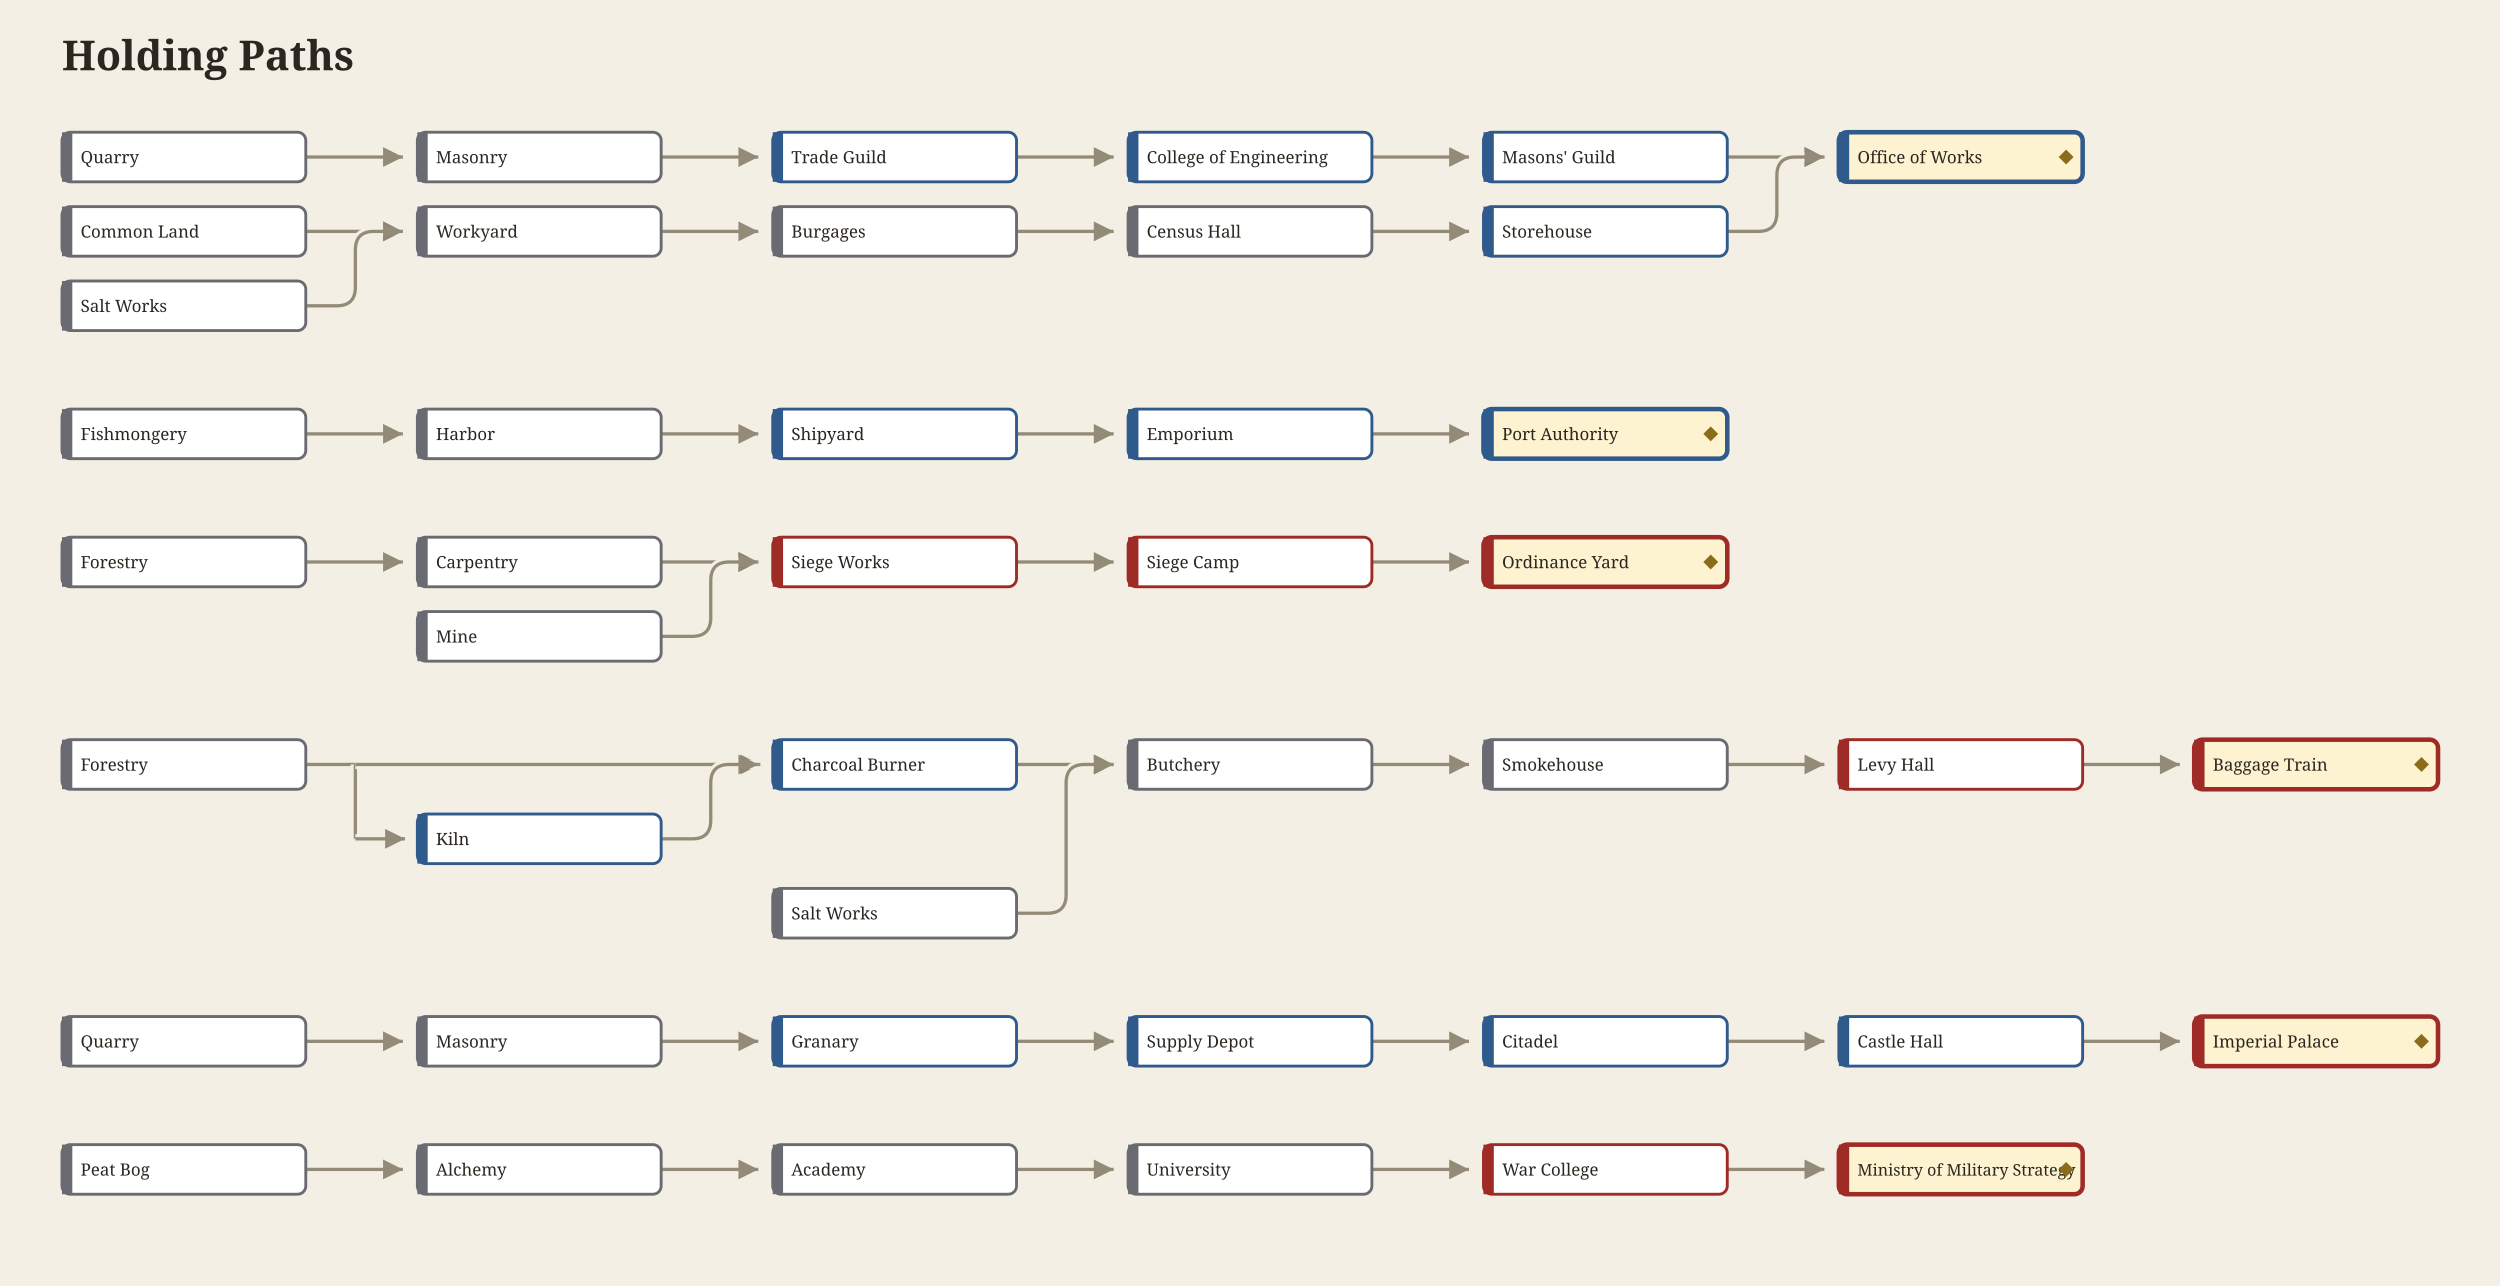
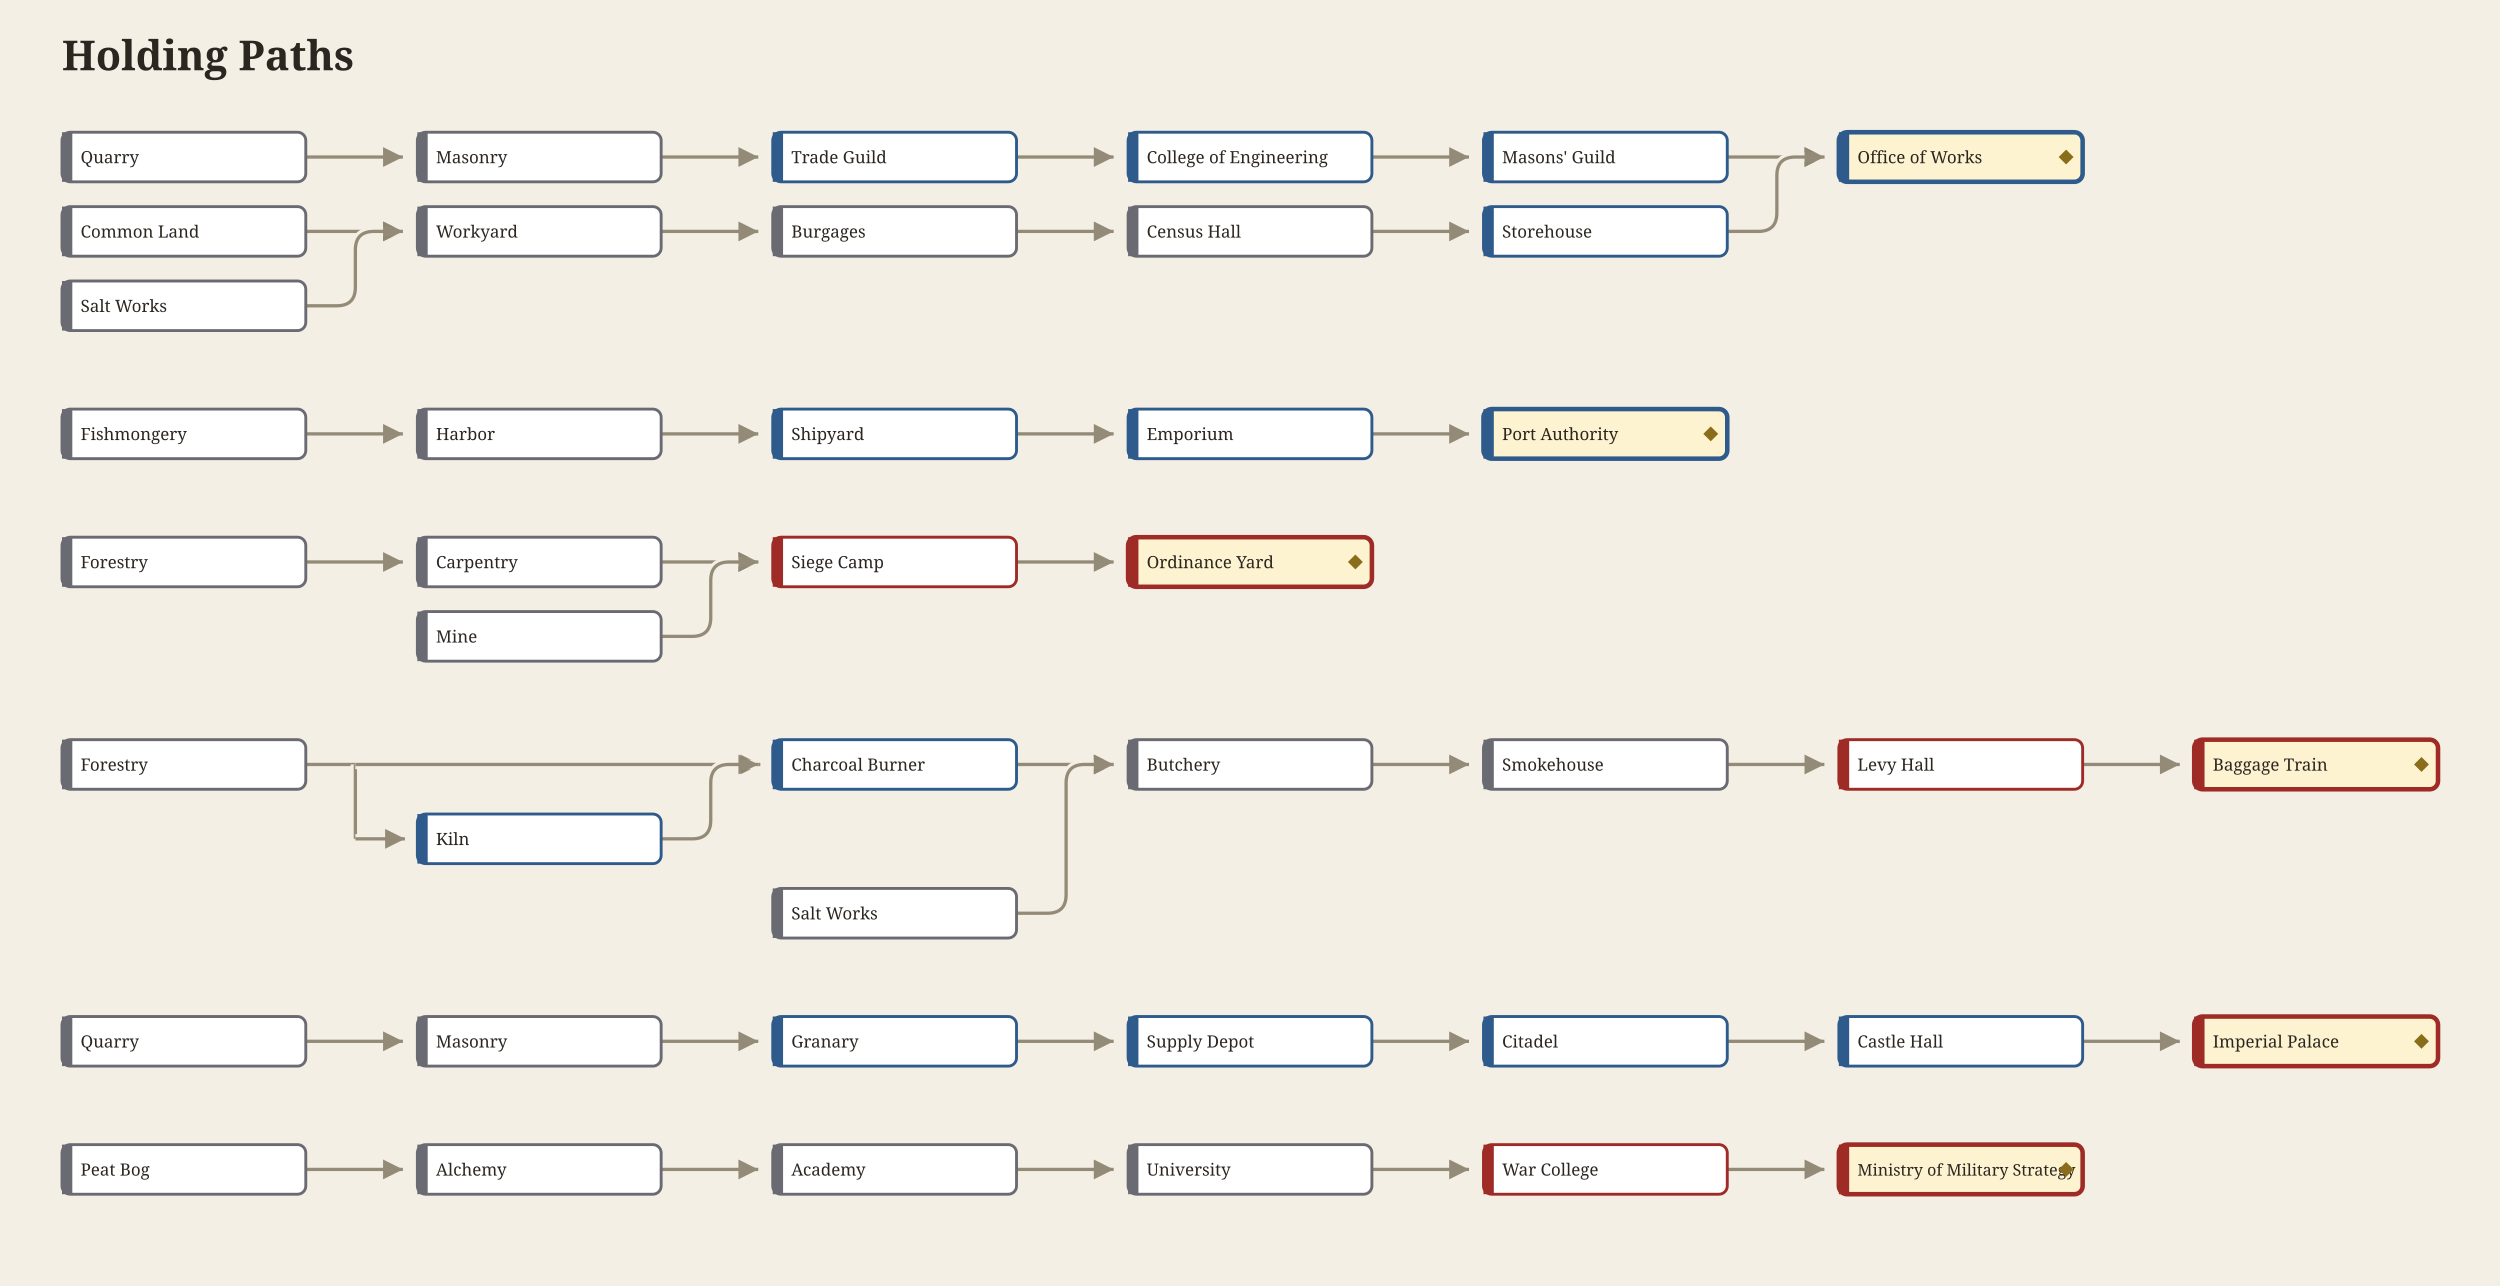
<svg xmlns="http://www.w3.org/2000/svg" width="1210" height="622" viewBox="0 0 1210 622" font-family="Georgia, serif">
  <rect width="1210" height="622" fill="#f4efe4" />
  <defs>
    <marker id="arw-2E5A8C" markerWidth="7" markerHeight="7" refX="6" refY="3" orient="auto">
      <path d="M0,0 L6,3 L0,6 Z" fill="#2E5A8C" />
    </marker>
    <marker id="arw-9E2B25" markerWidth="7" markerHeight="7" refX="6" refY="3" orient="auto">
      <path d="M0,0 L6,3 L0,6 Z" fill="#9E2B25" />
    </marker>
    <marker id="arw-1c9c8c" markerWidth="7" markerHeight="7" refX="6" refY="3" orient="auto">
      <path d="M0,0 L6,3 L0,6 Z" fill="#1c9c8c" />
    </marker>
    <marker id="arw-C6A024" markerWidth="7" markerHeight="7" refX="6" refY="3" orient="auto">
      <path d="M0,0 L6,3 L0,6 Z" fill="#C6A024" />
    </marker>
    <marker id="arw-6A3D8F" markerWidth="7" markerHeight="7" refX="6" refY="3" orient="auto">
      <path d="M0,0 L6,3 L0,6 Z" fill="#6A3D8F" />
    </marker>
    <marker id="arw-CC6A1A" markerWidth="7" markerHeight="7" refX="6" refY="3" orient="auto">
      <path d="M0,0 L6,3 L0,6 Z" fill="#CC6A1A" />
    </marker>
    <marker id="arw-3a7d3a" markerWidth="7" markerHeight="7" refX="6" refY="3" orient="auto">
      <path d="M0,0 L6,3 L0,6 Z" fill="#3a7d3a" />
    </marker>
    <marker id="arw-b5347a" markerWidth="7" markerHeight="7" refX="6" refY="3" orient="auto">
      <path d="M0,0 L6,3 L0,6 Z" fill="#b5347a" />
    </marker>
    <marker id="arw-2b6f9e" markerWidth="7" markerHeight="7" refX="6" refY="3" orient="auto">
      <path d="M0,0 L6,3 L0,6 Z" fill="#2b6f9e" />
    </marker>
    <marker id="arw-8a6d1a" markerWidth="7" markerHeight="7" refX="6" refY="3" orient="auto">
      <path d="M0,0 L6,3 L0,6 Z" fill="#8a6d1a" />
    </marker>
    <marker id="arw-5f5647" markerWidth="7" markerHeight="7" refX="6" refY="3" orient="auto">
      <path d="M0,0 L6,3 L0,6 Z" fill="#5f5647" />
    </marker>
    <marker id="arw-7a2ea0" markerWidth="7" markerHeight="7" refX="6" refY="3" orient="auto">
      <path d="M0,0 L6,3 L0,6 Z" fill="#7a2ea0" />
    </marker>
    <marker id="arw-0f8a7e" markerWidth="7" markerHeight="7" refX="6" refY="3" orient="auto">
      <path d="M0,0 L6,3 L0,6 Z" fill="#0f8a7e" />
    </marker>
    <marker id="arw-a83232" markerWidth="7" markerHeight="7" refX="6" refY="3" orient="auto">
      <path d="M0,0 L6,3 L0,6 Z" fill="#a83232" />
    </marker>
    <marker id="arw-8f8672" markerWidth="7" markerHeight="7" refX="6" refY="3" orient="auto">
      <path d="M0,0 L6,3 L0,6 Z" fill="#8f8672" />
    </marker>
  </defs>
  <text x="30" y="34" font-size="20" font-weight="bold" fill="#2b2620">Holding Paths</text>
  <path d="M148,76 L195,76" fill="none" stroke="#f4efe4" stroke-width="4.6" opacity="1" />
  <path d="M148,76 L195,76" fill="none" stroke="#8f8672" stroke-width="1.6" opacity="0.95" marker-end="url(#arw-8f8672)" />
  <path d="M148,112 L195,112" fill="none" stroke="#f4efe4" stroke-width="4.6" opacity="1" />
  <path d="M148,112 L195,112" fill="none" stroke="#8f8672" stroke-width="1.6" opacity="0.95" marker-end="url(#arw-8f8672)" />
  <path d="M148,148 L163,148 Q172,148 172,139 L172,121 Q172,112 181,112 L195,112" fill="none" stroke="#f4efe4" stroke-width="4.6" opacity="1" />
  <path d="M148,148 L163,148 Q172,148 172,139 L172,121 Q172,112 181,112 L195,112" fill="none" stroke="#8f8672" stroke-width="1.6" opacity="0.95" marker-end="url(#arw-8f8672)" />
  <path d="M320,76 L367,76" fill="none" stroke="#f4efe4" stroke-width="4.6" opacity="1" />
  <path d="M320,76 L367,76" fill="none" stroke="#8f8672" stroke-width="1.6" opacity="0.95" marker-end="url(#arw-8f8672)" />
  <path d="M320,112 L367,112" fill="none" stroke="#f4efe4" stroke-width="4.6" opacity="1" />
  <path d="M320,112 L367,112" fill="none" stroke="#8f8672" stroke-width="1.6" opacity="0.95" marker-end="url(#arw-8f8672)" />
  <path d="M492,76 L539,76" fill="none" stroke="#f4efe4" stroke-width="4.6" opacity="1" />
  <path d="M492,76 L539,76" fill="none" stroke="#8f8672" stroke-width="1.6" opacity="0.95" marker-end="url(#arw-8f8672)" />
  <path d="M492,112 L539,112" fill="none" stroke="#f4efe4" stroke-width="4.6" opacity="1" />
  <path d="M492,112 L539,112" fill="none" stroke="#8f8672" stroke-width="1.6" opacity="0.95" marker-end="url(#arw-8f8672)" />
  <path d="M664,76 L711,76" fill="none" stroke="#f4efe4" stroke-width="4.6" opacity="1" />
  <path d="M664,76 L711,76" fill="none" stroke="#8f8672" stroke-width="1.6" opacity="0.95" marker-end="url(#arw-8f8672)" />
  <path d="M664,112 L711,112" fill="none" stroke="#f4efe4" stroke-width="4.6" opacity="1" />
  <path d="M664,112 L711,112" fill="none" stroke="#8f8672" stroke-width="1.6" opacity="0.95" marker-end="url(#arw-8f8672)" />
  <path d="M836,76 L883,76" fill="none" stroke="#f4efe4" stroke-width="4.6" opacity="1" />
  <path d="M836,76 L883,76" fill="none" stroke="#8f8672" stroke-width="1.6" opacity="0.95" marker-end="url(#arw-8f8672)" />
  <path d="M836,112 L851,112 Q860,112 860,103 L860,85 Q860,76 869,76 L883,76" fill="none" stroke="#f4efe4" stroke-width="4.6" opacity="1" />
  <path d="M836,112 L851,112 Q860,112 860,103 L860,85 Q860,76 869,76 L883,76" fill="none" stroke="#8f8672" stroke-width="1.6" opacity="0.95" marker-end="url(#arw-8f8672)" />
  <rect x="30" y="64" width="118" height="24" rx="4" fill="#ffffff" stroke="#6a6a72" stroke-width="1.4" />
  <rect x="30" y="64" width="5" height="24" fill="#6a6a72" />
  <text x="39" y="79" font-size="8.2" fill="#2b2620">Quarry</text>
  <rect x="30" y="100" width="118" height="24" rx="4" fill="#ffffff" stroke="#6a6a72" stroke-width="1.4" />
  <rect x="30" y="100" width="5" height="24" fill="#6a6a72" />
  <text x="39" y="115" font-size="8.2" fill="#2b2620">Common Land</text>
  <rect x="30" y="136" width="118" height="24" rx="4" fill="#ffffff" stroke="#6a6a72" stroke-width="1.4" />
  <rect x="30" y="136" width="5" height="24" fill="#6a6a72" />
  <text x="39" y="151" font-size="8.2" fill="#2b2620">Salt Works</text>
  <rect x="202" y="64" width="118" height="24" rx="4" fill="#ffffff" stroke="#6a6a72" stroke-width="1.4" />
  <rect x="202" y="64" width="5" height="24" fill="#6a6a72" />
  <text x="211" y="79" font-size="8.2" fill="#2b2620">Masonry</text>
  <rect x="202" y="100" width="118" height="24" rx="4" fill="#ffffff" stroke="#6a6a72" stroke-width="1.4" />
  <rect x="202" y="100" width="5" height="24" fill="#6a6a72" />
  <text x="211" y="115" font-size="8.2" fill="#2b2620">Workyard</text>
  <rect x="374" y="64" width="118" height="24" rx="4" fill="#ffffff" stroke="#2E5A8C" stroke-width="1.4" />
  <rect x="374" y="64" width="5" height="24" fill="#2E5A8C" />
  <text x="383" y="79" font-size="8.2" fill="#2b2620">Trade Guild</text>
  <rect x="374" y="100" width="118" height="24" rx="4" fill="#ffffff" stroke="#6a6a72" stroke-width="1.4" />
  <rect x="374" y="100" width="5" height="24" fill="#6a6a72" />
  <text x="383" y="115" font-size="8.2" fill="#2b2620">Burgages</text>
  <rect x="546" y="64" width="118" height="24" rx="4" fill="#ffffff" stroke="#2E5A8C" stroke-width="1.4" />
  <rect x="546" y="64" width="5" height="24" fill="#2E5A8C" />
  <text x="555" y="79" font-size="8.2" fill="#2b2620">College of Engineering</text>
  <rect x="546" y="100" width="118" height="24" rx="4" fill="#ffffff" stroke="#6a6a72" stroke-width="1.4" />
  <rect x="546" y="100" width="5" height="24" fill="#6a6a72" />
  <text x="555" y="115" font-size="8.2" fill="#2b2620">Census Hall</text>
  <rect x="718" y="64" width="118" height="24" rx="4" fill="#ffffff" stroke="#2E5A8C" stroke-width="1.4" />
  <rect x="718" y="64" width="5" height="24" fill="#2E5A8C" />
  <text x="727" y="79" font-size="8.2" fill="#2b2620">Masons' Guild</text>
  <rect x="718" y="100" width="118" height="24" rx="4" fill="#ffffff" stroke="#2E5A8C" stroke-width="1.4" />
  <rect x="718" y="100" width="5" height="24" fill="#2E5A8C" />
  <text x="727" y="115" font-size="8.2" fill="#2b2620">Storehouse</text>
  <rect x="890" y="64" width="118" height="24" rx="4" fill="#fdf3d0" stroke="#2E5A8C" stroke-width="2.2" />
  <rect x="890" y="64" width="5" height="24" fill="#2E5A8C" />
  <text x="899" y="79" font-size="8.2" fill="#2b2620">Office of Works</text>
  <polygon points="1000.0,72.4 1003.6,76.0 1000.0,79.6 996.4,76.0" fill="#8a6d1a" />
  <path d="M148,210 L195,210" fill="none" stroke="#f4efe4" stroke-width="4.6" opacity="1" />
  <path d="M148,210 L195,210" fill="none" stroke="#8f8672" stroke-width="1.6" opacity="0.95" marker-end="url(#arw-8f8672)" />
  <path d="M320,210 L367,210" fill="none" stroke="#f4efe4" stroke-width="4.6" opacity="1" />
  <path d="M320,210 L367,210" fill="none" stroke="#8f8672" stroke-width="1.6" opacity="0.95" marker-end="url(#arw-8f8672)" />
  <path d="M492,210 L539,210" fill="none" stroke="#f4efe4" stroke-width="4.6" opacity="1" />
  <path d="M492,210 L539,210" fill="none" stroke="#8f8672" stroke-width="1.6" opacity="0.95" marker-end="url(#arw-8f8672)" />
  <path d="M664,210 L711,210" fill="none" stroke="#f4efe4" stroke-width="4.6" opacity="1" />
  <path d="M664,210 L711,210" fill="none" stroke="#8f8672" stroke-width="1.6" opacity="0.95" marker-end="url(#arw-8f8672)" />
  <rect x="30" y="198" width="118" height="24" rx="4" fill="#ffffff" stroke="#6a6a72" stroke-width="1.4" />
  <rect x="30" y="198" width="5" height="24" fill="#6a6a72" />
  <text x="39" y="213" font-size="8.2" fill="#2b2620">Fishmongery</text>
  <rect x="202" y="198" width="118" height="24" rx="4" fill="#ffffff" stroke="#6a6a72" stroke-width="1.4" />
  <rect x="202" y="198" width="5" height="24" fill="#6a6a72" />
  <text x="211" y="213" font-size="8.2" fill="#2b2620">Harbor</text>
  <rect x="374" y="198" width="118" height="24" rx="4" fill="#ffffff" stroke="#2E5A8C" stroke-width="1.4" />
  <rect x="374" y="198" width="5" height="24" fill="#2E5A8C" />
  <text x="383" y="213" font-size="8.2" fill="#2b2620">Shipyard</text>
  <rect x="546" y="198" width="118" height="24" rx="4" fill="#ffffff" stroke="#2E5A8C" stroke-width="1.4" />
  <rect x="546" y="198" width="5" height="24" fill="#2E5A8C" />
  <text x="555" y="213" font-size="8.2" fill="#2b2620">Emporium</text>
  <rect x="718" y="198" width="118" height="24" rx="4" fill="#fdf3d0" stroke="#2E5A8C" stroke-width="2.2" />
  <rect x="718" y="198" width="5" height="24" fill="#2E5A8C" />
  <text x="727" y="213" font-size="8.2" fill="#2b2620">Port Authority</text>
  <polygon points="828.0,206.4 831.6,210.0 828.0,213.6 824.4,210.0" fill="#8a6d1a" />
  <path d="M148,272 L195,272" fill="none" stroke="#f4efe4" stroke-width="4.6" opacity="1" />
  <path d="M148,272 L195,272" fill="none" stroke="#8f8672" stroke-width="1.6" opacity="0.95" marker-end="url(#arw-8f8672)" />
  <path d="M320,272 L367,272" fill="none" stroke="#f4efe4" stroke-width="4.6" opacity="1" />
  <path d="M320,272 L367,272" fill="none" stroke="#8f8672" stroke-width="1.6" opacity="0.95" marker-end="url(#arw-8f8672)" />
  <path d="M320,308 L335,308 Q344,308 344,299 L344,281 Q344,272 353,272 L367,272" fill="none" stroke="#f4efe4" stroke-width="4.6" opacity="1" />
  <path d="M320,308 L335,308 Q344,308 344,299 L344,281 Q344,272 353,272 L367,272" fill="none" stroke="#8f8672" stroke-width="1.6" opacity="0.95" marker-end="url(#arw-8f8672)" />
  <path d="M492,272 L539,272" fill="none" stroke="#f4efe4" stroke-width="4.6" opacity="1" />
  <path d="M492,272 L539,272" fill="none" stroke="#8f8672" stroke-width="1.6" opacity="0.95" marker-end="url(#arw-8f8672)" />
-   <path d="M664,272 L711,272" fill="none" stroke="#f4efe4" stroke-width="4.6" opacity="1" />
-   <path d="M664,272 L711,272" fill="none" stroke="#8f8672" stroke-width="1.6" opacity="0.95" marker-end="url(#arw-8f8672)" />
  <rect x="30" y="260" width="118" height="24" rx="4" fill="#ffffff" stroke="#6a6a72" stroke-width="1.4" />
  <rect x="30" y="260" width="5" height="24" fill="#6a6a72" />
  <text x="39" y="275" font-size="8.2" fill="#2b2620">Forestry</text>
  <rect x="202" y="260" width="118" height="24" rx="4" fill="#ffffff" stroke="#6a6a72" stroke-width="1.4" />
  <rect x="202" y="260" width="5" height="24" fill="#6a6a72" />
  <text x="211" y="275" font-size="8.2" fill="#2b2620">Carpentry</text>
  <rect x="202" y="296" width="118" height="24" rx="4" fill="#ffffff" stroke="#6a6a72" stroke-width="1.4" />
  <rect x="202" y="296" width="5" height="24" fill="#6a6a72" />
  <text x="211" y="311" font-size="8.2" fill="#2b2620">Mine</text>
  <rect x="374" y="260" width="118" height="24" rx="4" fill="#ffffff" stroke="#9E2B25" stroke-width="1.4" />
  <rect x="374" y="260" width="5" height="24" fill="#9E2B25" />
-   <text x="383" y="275" font-size="8.2" fill="#2b2620">Siege Works</text>
-   <rect x="546" y="260" width="118" height="24" rx="4" fill="#ffffff" stroke="#9E2B25" stroke-width="1.4" />
+   <text x="383" y="275" font-size="8.2" fill="#2b2620">Siege Camp</text>
+   <rect x="546" y="260" width="118" height="24" rx="4" fill="#fdf3d0" stroke="#9E2B25" stroke-width="2.2" />
  <rect x="546" y="260" width="5" height="24" fill="#9E2B25" />
-   <text x="555" y="275" font-size="8.2" fill="#2b2620">Siege Camp</text>
-   <rect x="718" y="260" width="118" height="24" rx="4" fill="#fdf3d0" stroke="#9E2B25" stroke-width="2.2" />
-   <rect x="718" y="260" width="5" height="24" fill="#9E2B25" />
-   <text x="727" y="275" font-size="8.2" fill="#2b2620">Ordinance Yard</text>
-   <polygon points="828.0,268.4 831.6,272.0 828.0,275.6 824.4,272.0" fill="#8a6d1a" />
+   <text x="555" y="275" font-size="8.2" fill="#2b2620">Ordinance Yard</text>
+   <polygon points="656.0,268.4 659.6,272.0 656.0,275.6 652.4,272.0" fill="#8a6d1a" />
  <path d="M148,370 L172,370" fill="none" stroke="#f4efe4" stroke-width="4.6" opacity="1" />
  <path d="M148,370 L172,370" fill="none" stroke="#8f8672" stroke-width="1.6" opacity="0.95" />
  <path d="M172,370 L172,406" fill="none" stroke="#f4efe4" stroke-width="4.6" opacity="1" />
  <path d="M172,370 L172,406" fill="none" stroke="#8f8672" stroke-width="1.6" opacity="0.95" />
  <path d="M172,370 L368,370" fill="none" stroke="#f4efe4" stroke-width="4.6" opacity="1" />
  <path d="M172,370 L368,370" fill="none" stroke="#8f8672" stroke-width="1.6" opacity="0.95" marker-end="url(#arw-8f8672)" />
  <path d="M172,406 L196,406" fill="none" stroke="#f4efe4" stroke-width="4.6" opacity="1" />
  <path d="M172,406 L196,406" fill="none" stroke="#8f8672" stroke-width="1.6" opacity="0.95" marker-end="url(#arw-8f8672)" />
  <path d="M320,406 L335,406 Q344,406 344,397 L344,379 Q344,370 353,370 L367,370" fill="none" stroke="#f4efe4" stroke-width="4.6" opacity="1" />
  <path d="M320,406 L335,406 Q344,406 344,397 L344,379 Q344,370 353,370 L367,370" fill="none" stroke="#8f8672" stroke-width="1.6" opacity="0.95" marker-end="url(#arw-8f8672)" />
  <path d="M492,370 L539,370" fill="none" stroke="#f4efe4" stroke-width="4.6" opacity="1" />
  <path d="M492,370 L539,370" fill="none" stroke="#8f8672" stroke-width="1.6" opacity="0.95" marker-end="url(#arw-8f8672)" />
  <path d="M492,442 L507,442 Q516,442 516,433 L516,379 Q516,370 525,370 L539,370" fill="none" stroke="#f4efe4" stroke-width="4.6" opacity="1" />
  <path d="M492,442 L507,442 Q516,442 516,433 L516,379 Q516,370 525,370 L539,370" fill="none" stroke="#8f8672" stroke-width="1.6" opacity="0.95" marker-end="url(#arw-8f8672)" />
  <path d="M664,370 L711,370" fill="none" stroke="#f4efe4" stroke-width="4.6" opacity="1" />
  <path d="M664,370 L711,370" fill="none" stroke="#8f8672" stroke-width="1.6" opacity="0.95" marker-end="url(#arw-8f8672)" />
  <path d="M836,370 L883,370" fill="none" stroke="#f4efe4" stroke-width="4.6" opacity="1" />
  <path d="M836,370 L883,370" fill="none" stroke="#8f8672" stroke-width="1.6" opacity="0.95" marker-end="url(#arw-8f8672)" />
  <path d="M1008,370 L1055,370" fill="none" stroke="#f4efe4" stroke-width="4.6" opacity="1" />
  <path d="M1008,370 L1055,370" fill="none" stroke="#8f8672" stroke-width="1.6" opacity="0.95" marker-end="url(#arw-8f8672)" />
  <rect x="30" y="358" width="118" height="24" rx="4" fill="#ffffff" stroke="#6a6a72" stroke-width="1.4" />
  <rect x="30" y="358" width="5" height="24" fill="#6a6a72" />
  <text x="39" y="373" font-size="8.2" fill="#2b2620">Forestry</text>
  <rect x="202" y="394" width="118" height="24" rx="4" fill="#ffffff" stroke="#2E5A8C" stroke-width="1.4" />
  <rect x="202" y="394" width="5" height="24" fill="#2E5A8C" />
  <text x="211" y="409" font-size="8.2" fill="#2b2620">Kiln</text>
  <rect x="374" y="358" width="118" height="24" rx="4" fill="#ffffff" stroke="#2E5A8C" stroke-width="1.4" />
  <rect x="374" y="358" width="5" height="24" fill="#2E5A8C" />
  <text x="383" y="373" font-size="8.2" fill="#2b2620">Charcoal Burner</text>
  <rect x="374" y="430" width="118" height="24" rx="4" fill="#ffffff" stroke="#6a6a72" stroke-width="1.4" />
  <rect x="374" y="430" width="5" height="24" fill="#6a6a72" />
  <text x="383" y="445" font-size="8.2" fill="#2b2620">Salt Works</text>
  <rect x="546" y="358" width="118" height="24" rx="4" fill="#ffffff" stroke="#6a6a72" stroke-width="1.4" />
  <rect x="546" y="358" width="5" height="24" fill="#6a6a72" />
  <text x="555" y="373" font-size="8.2" fill="#2b2620">Butchery</text>
  <rect x="718" y="358" width="118" height="24" rx="4" fill="#ffffff" stroke="#6a6a72" stroke-width="1.4" />
  <rect x="718" y="358" width="5" height="24" fill="#6a6a72" />
  <text x="727" y="373" font-size="8.2" fill="#2b2620">Smokehouse</text>
  <rect x="890" y="358" width="118" height="24" rx="4" fill="#ffffff" stroke="#9E2B25" stroke-width="1.4" />
  <rect x="890" y="358" width="5" height="24" fill="#9E2B25" />
  <text x="899" y="373" font-size="8.2" fill="#2b2620">Levy Hall</text>
  <rect x="1062" y="358" width="118" height="24" rx="4" fill="#fdf3d0" stroke="#9E2B25" stroke-width="2.2" />
  <rect x="1062" y="358" width="5" height="24" fill="#9E2B25" />
  <text x="1071" y="373" font-size="8.2" fill="#2b2620">Baggage Train</text>
  <polygon points="1172.0,366.4 1175.6,370.0 1172.0,373.6 1168.4,370.0" fill="#8a6d1a" />
  <path d="M148,504 L195,504" fill="none" stroke="#f4efe4" stroke-width="4.6" opacity="1" />
  <path d="M148,504 L195,504" fill="none" stroke="#8f8672" stroke-width="1.6" opacity="0.95" marker-end="url(#arw-8f8672)" />
  <path d="M320,504 L367,504" fill="none" stroke="#f4efe4" stroke-width="4.6" opacity="1" />
  <path d="M320,504 L367,504" fill="none" stroke="#8f8672" stroke-width="1.6" opacity="0.95" marker-end="url(#arw-8f8672)" />
  <path d="M492,504 L539,504" fill="none" stroke="#f4efe4" stroke-width="4.6" opacity="1" />
  <path d="M492,504 L539,504" fill="none" stroke="#8f8672" stroke-width="1.6" opacity="0.95" marker-end="url(#arw-8f8672)" />
  <path d="M664,504 L711,504" fill="none" stroke="#f4efe4" stroke-width="4.6" opacity="1" />
  <path d="M664,504 L711,504" fill="none" stroke="#8f8672" stroke-width="1.6" opacity="0.95" marker-end="url(#arw-8f8672)" />
  <path d="M836,504 L883,504" fill="none" stroke="#f4efe4" stroke-width="4.6" opacity="1" />
  <path d="M836,504 L883,504" fill="none" stroke="#8f8672" stroke-width="1.6" opacity="0.95" marker-end="url(#arw-8f8672)" />
  <path d="M1008,504 L1055,504" fill="none" stroke="#f4efe4" stroke-width="4.6" opacity="1" />
  <path d="M1008,504 L1055,504" fill="none" stroke="#8f8672" stroke-width="1.6" opacity="0.95" marker-end="url(#arw-8f8672)" />
  <rect x="30" y="492" width="118" height="24" rx="4" fill="#ffffff" stroke="#6a6a72" stroke-width="1.4" />
  <rect x="30" y="492" width="5" height="24" fill="#6a6a72" />
  <text x="39" y="507" font-size="8.2" fill="#2b2620">Quarry</text>
  <rect x="202" y="492" width="118" height="24" rx="4" fill="#ffffff" stroke="#6a6a72" stroke-width="1.4" />
  <rect x="202" y="492" width="5" height="24" fill="#6a6a72" />
  <text x="211" y="507" font-size="8.2" fill="#2b2620">Masonry</text>
  <rect x="374" y="492" width="118" height="24" rx="4" fill="#ffffff" stroke="#2E5A8C" stroke-width="1.4" />
  <rect x="374" y="492" width="5" height="24" fill="#2E5A8C" />
  <text x="383" y="507" font-size="8.2" fill="#2b2620">Granary</text>
  <rect x="546" y="492" width="118" height="24" rx="4" fill="#ffffff" stroke="#2E5A8C" stroke-width="1.4" />
  <rect x="546" y="492" width="5" height="24" fill="#2E5A8C" />
  <text x="555" y="507" font-size="8.2" fill="#2b2620">Supply Depot</text>
  <rect x="718" y="492" width="118" height="24" rx="4" fill="#ffffff" stroke="#2E5A8C" stroke-width="1.4" />
  <rect x="718" y="492" width="5" height="24" fill="#2E5A8C" />
  <text x="727" y="507" font-size="8.2" fill="#2b2620">Citadel</text>
  <rect x="890" y="492" width="118" height="24" rx="4" fill="#ffffff" stroke="#2E5A8C" stroke-width="1.4" />
  <rect x="890" y="492" width="5" height="24" fill="#2E5A8C" />
  <text x="899" y="507" font-size="8.2" fill="#2b2620">Castle Hall</text>
  <rect x="1062" y="492" width="118" height="24" rx="4" fill="#fdf3d0" stroke="#9E2B25" stroke-width="2.2" />
  <rect x="1062" y="492" width="5" height="24" fill="#9E2B25" />
  <text x="1071" y="507" font-size="8.2" fill="#2b2620">Imperial Palace</text>
  <polygon points="1172.0,500.4 1175.6,504.0 1172.0,507.6 1168.4,504.0" fill="#8a6d1a" />
  <path d="M148,566 L195,566" fill="none" stroke="#f4efe4" stroke-width="4.6" opacity="1" />
  <path d="M148,566 L195,566" fill="none" stroke="#8f8672" stroke-width="1.6" opacity="0.95" marker-end="url(#arw-8f8672)" />
  <path d="M320,566 L367,566" fill="none" stroke="#f4efe4" stroke-width="4.6" opacity="1" />
  <path d="M320,566 L367,566" fill="none" stroke="#8f8672" stroke-width="1.6" opacity="0.95" marker-end="url(#arw-8f8672)" />
  <path d="M492,566 L539,566" fill="none" stroke="#f4efe4" stroke-width="4.6" opacity="1" />
  <path d="M492,566 L539,566" fill="none" stroke="#8f8672" stroke-width="1.6" opacity="0.95" marker-end="url(#arw-8f8672)" />
  <path d="M664,566 L711,566" fill="none" stroke="#f4efe4" stroke-width="4.6" opacity="1" />
  <path d="M664,566 L711,566" fill="none" stroke="#8f8672" stroke-width="1.6" opacity="0.95" marker-end="url(#arw-8f8672)" />
  <path d="M836,566 L883,566" fill="none" stroke="#f4efe4" stroke-width="4.6" opacity="1" />
  <path d="M836,566 L883,566" fill="none" stroke="#8f8672" stroke-width="1.6" opacity="0.95" marker-end="url(#arw-8f8672)" />
  <rect x="30" y="554" width="118" height="24" rx="4" fill="#ffffff" stroke="#6a6a72" stroke-width="1.4" />
  <rect x="30" y="554" width="5" height="24" fill="#6a6a72" />
  <text x="39" y="569" font-size="8.2" fill="#2b2620">Peat Bog</text>
  <rect x="202" y="554" width="118" height="24" rx="4" fill="#ffffff" stroke="#6a6a72" stroke-width="1.4" />
  <rect x="202" y="554" width="5" height="24" fill="#6a6a72" />
  <text x="211" y="569" font-size="8.2" fill="#2b2620">Alchemy</text>
  <rect x="374" y="554" width="118" height="24" rx="4" fill="#ffffff" stroke="#6a6a72" stroke-width="1.4" />
  <rect x="374" y="554" width="5" height="24" fill="#6a6a72" />
  <text x="383" y="569" font-size="8.2" fill="#2b2620">Academy</text>
  <rect x="546" y="554" width="118" height="24" rx="4" fill="#ffffff" stroke="#6a6a72" stroke-width="1.4" />
  <rect x="546" y="554" width="5" height="24" fill="#6a6a72" />
  <text x="555" y="569" font-size="8.2" fill="#2b2620">University</text>
  <rect x="718" y="554" width="118" height="24" rx="4" fill="#ffffff" stroke="#9E2B25" stroke-width="1.4" />
  <rect x="718" y="554" width="5" height="24" fill="#9E2B25" />
  <text x="727" y="569" font-size="8.2" fill="#2b2620">War College</text>
  <rect x="890" y="554" width="118" height="24" rx="4" fill="#fdf3d0" stroke="#9E2B25" stroke-width="2.2" />
  <rect x="890" y="554" width="5" height="24" fill="#9E2B25" />
  <text x="899" y="569" font-size="7.8" fill="#2b2620">Ministry of Military Strategy</text>
  <polygon points="1000.0,562.4 1003.6,566.0 1000.0,569.6 996.4,566.0" fill="#8a6d1a" />
</svg>
